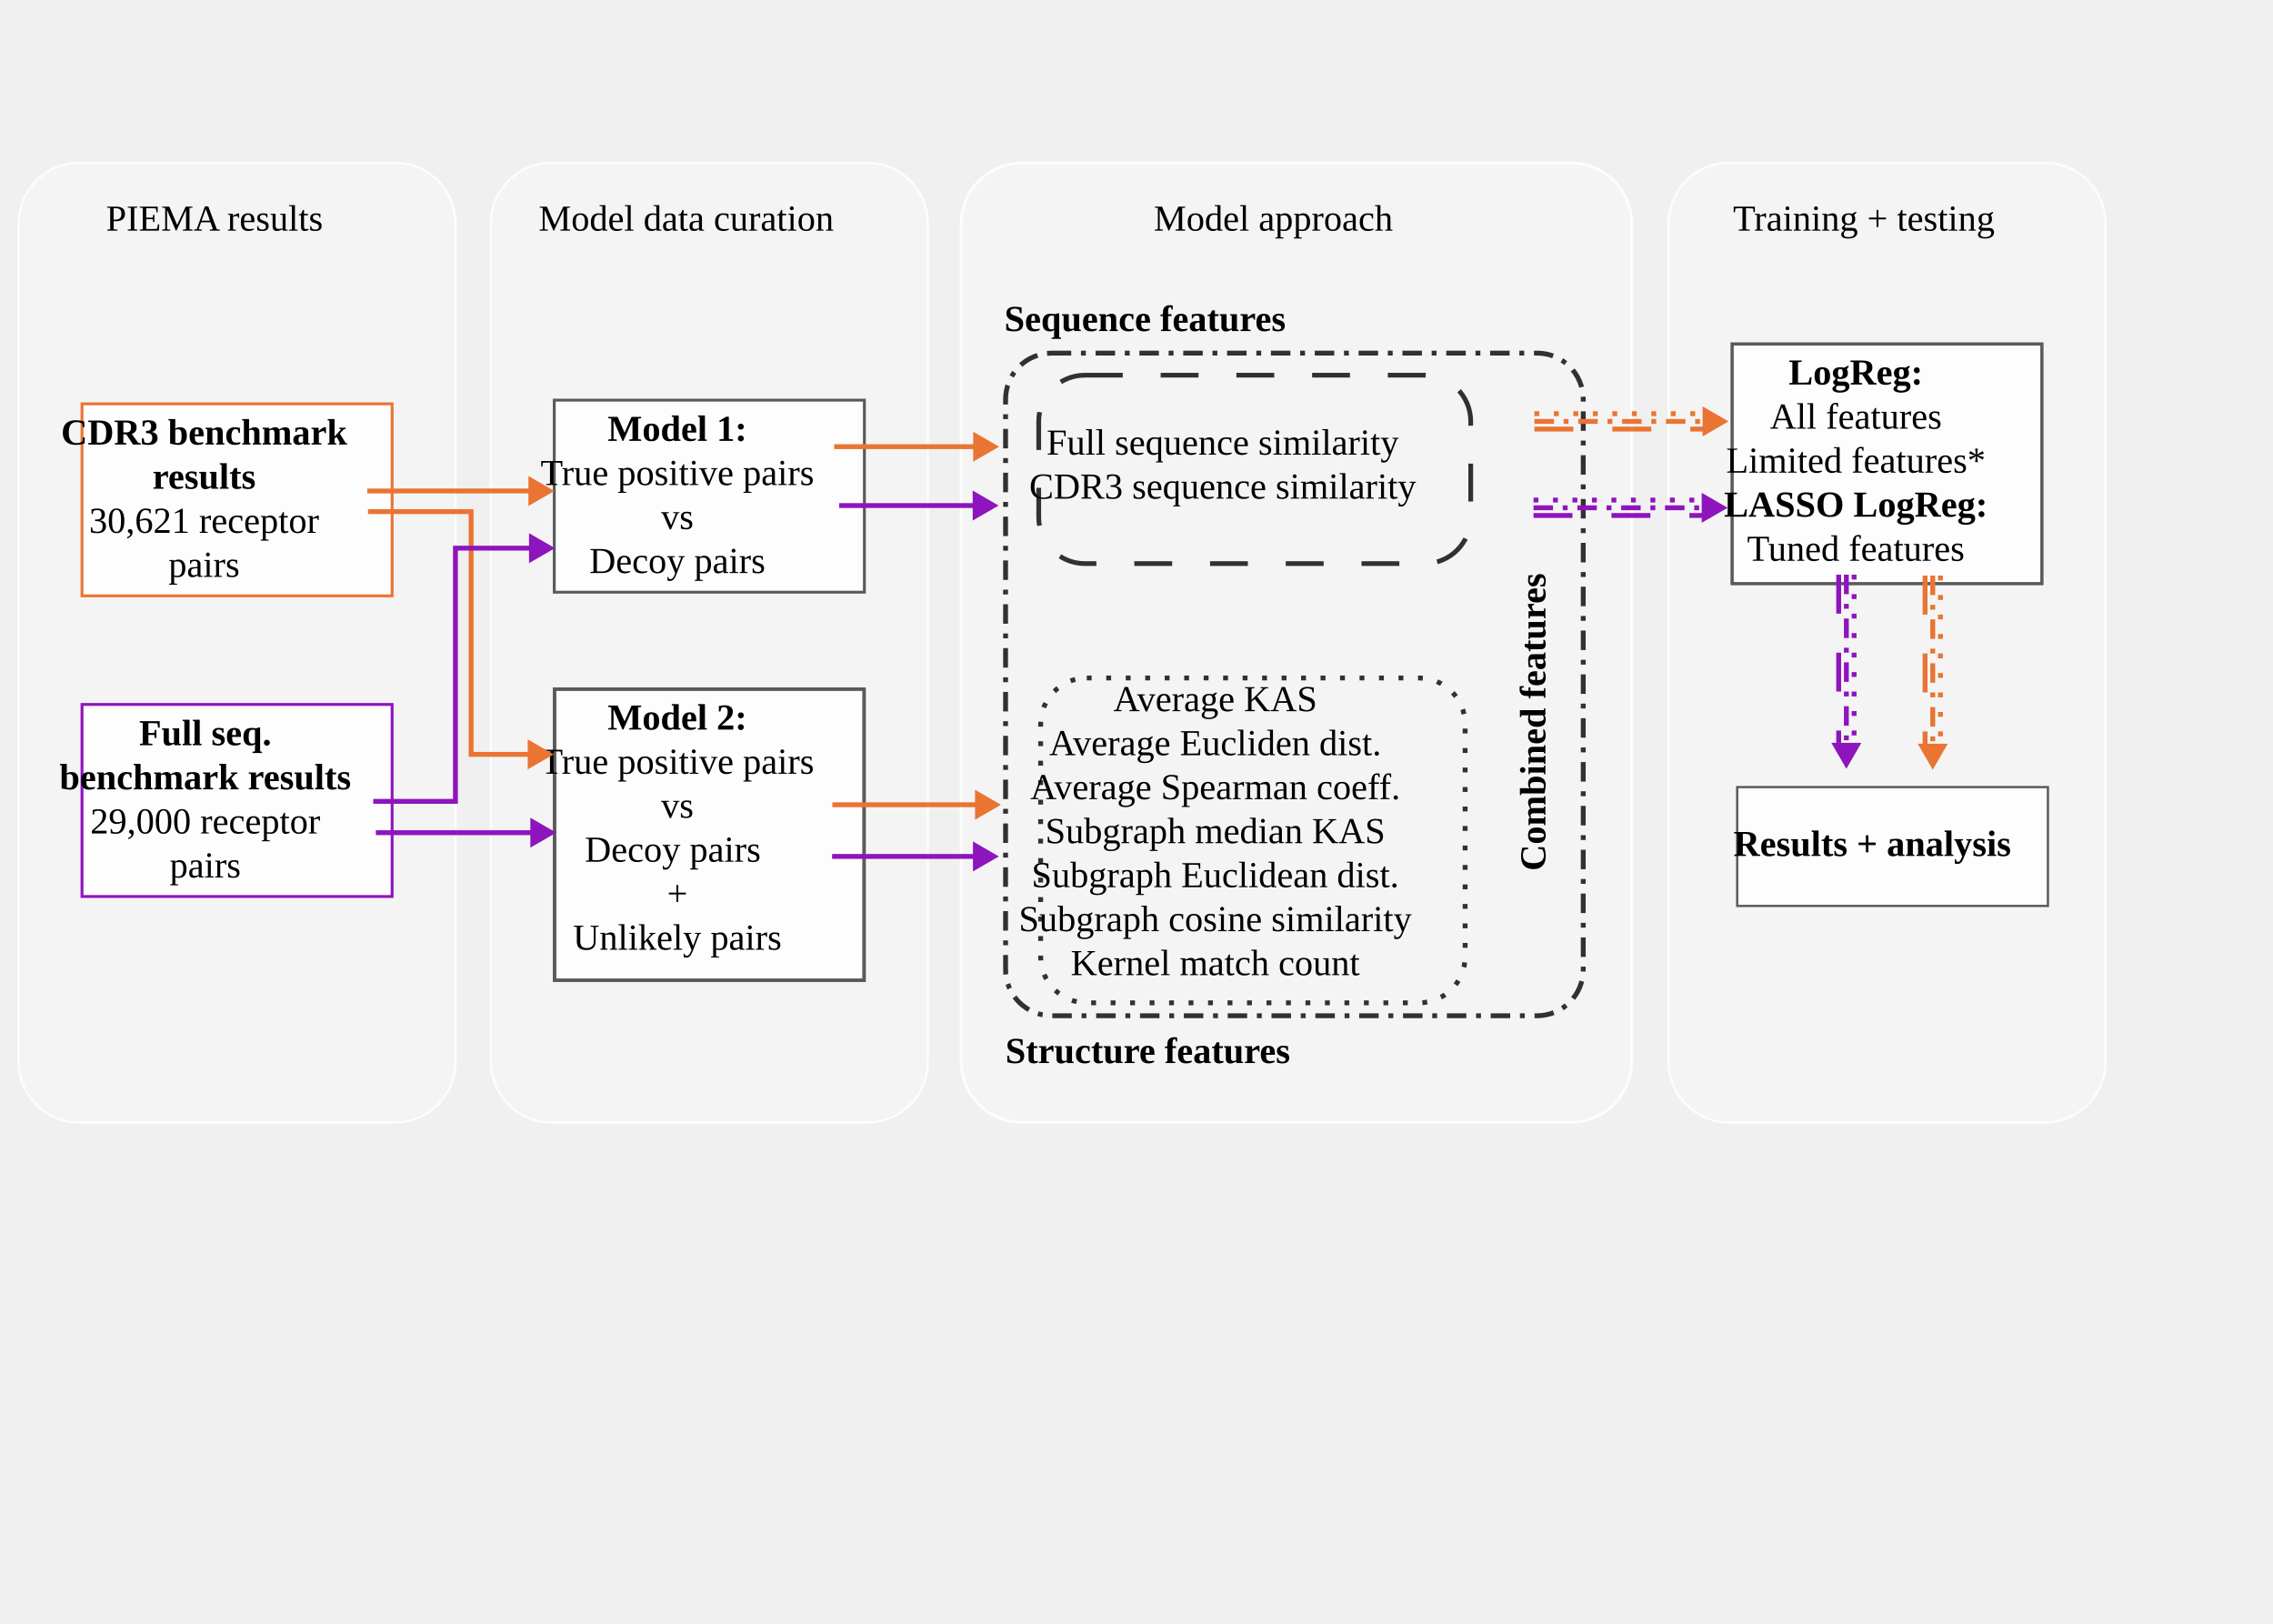
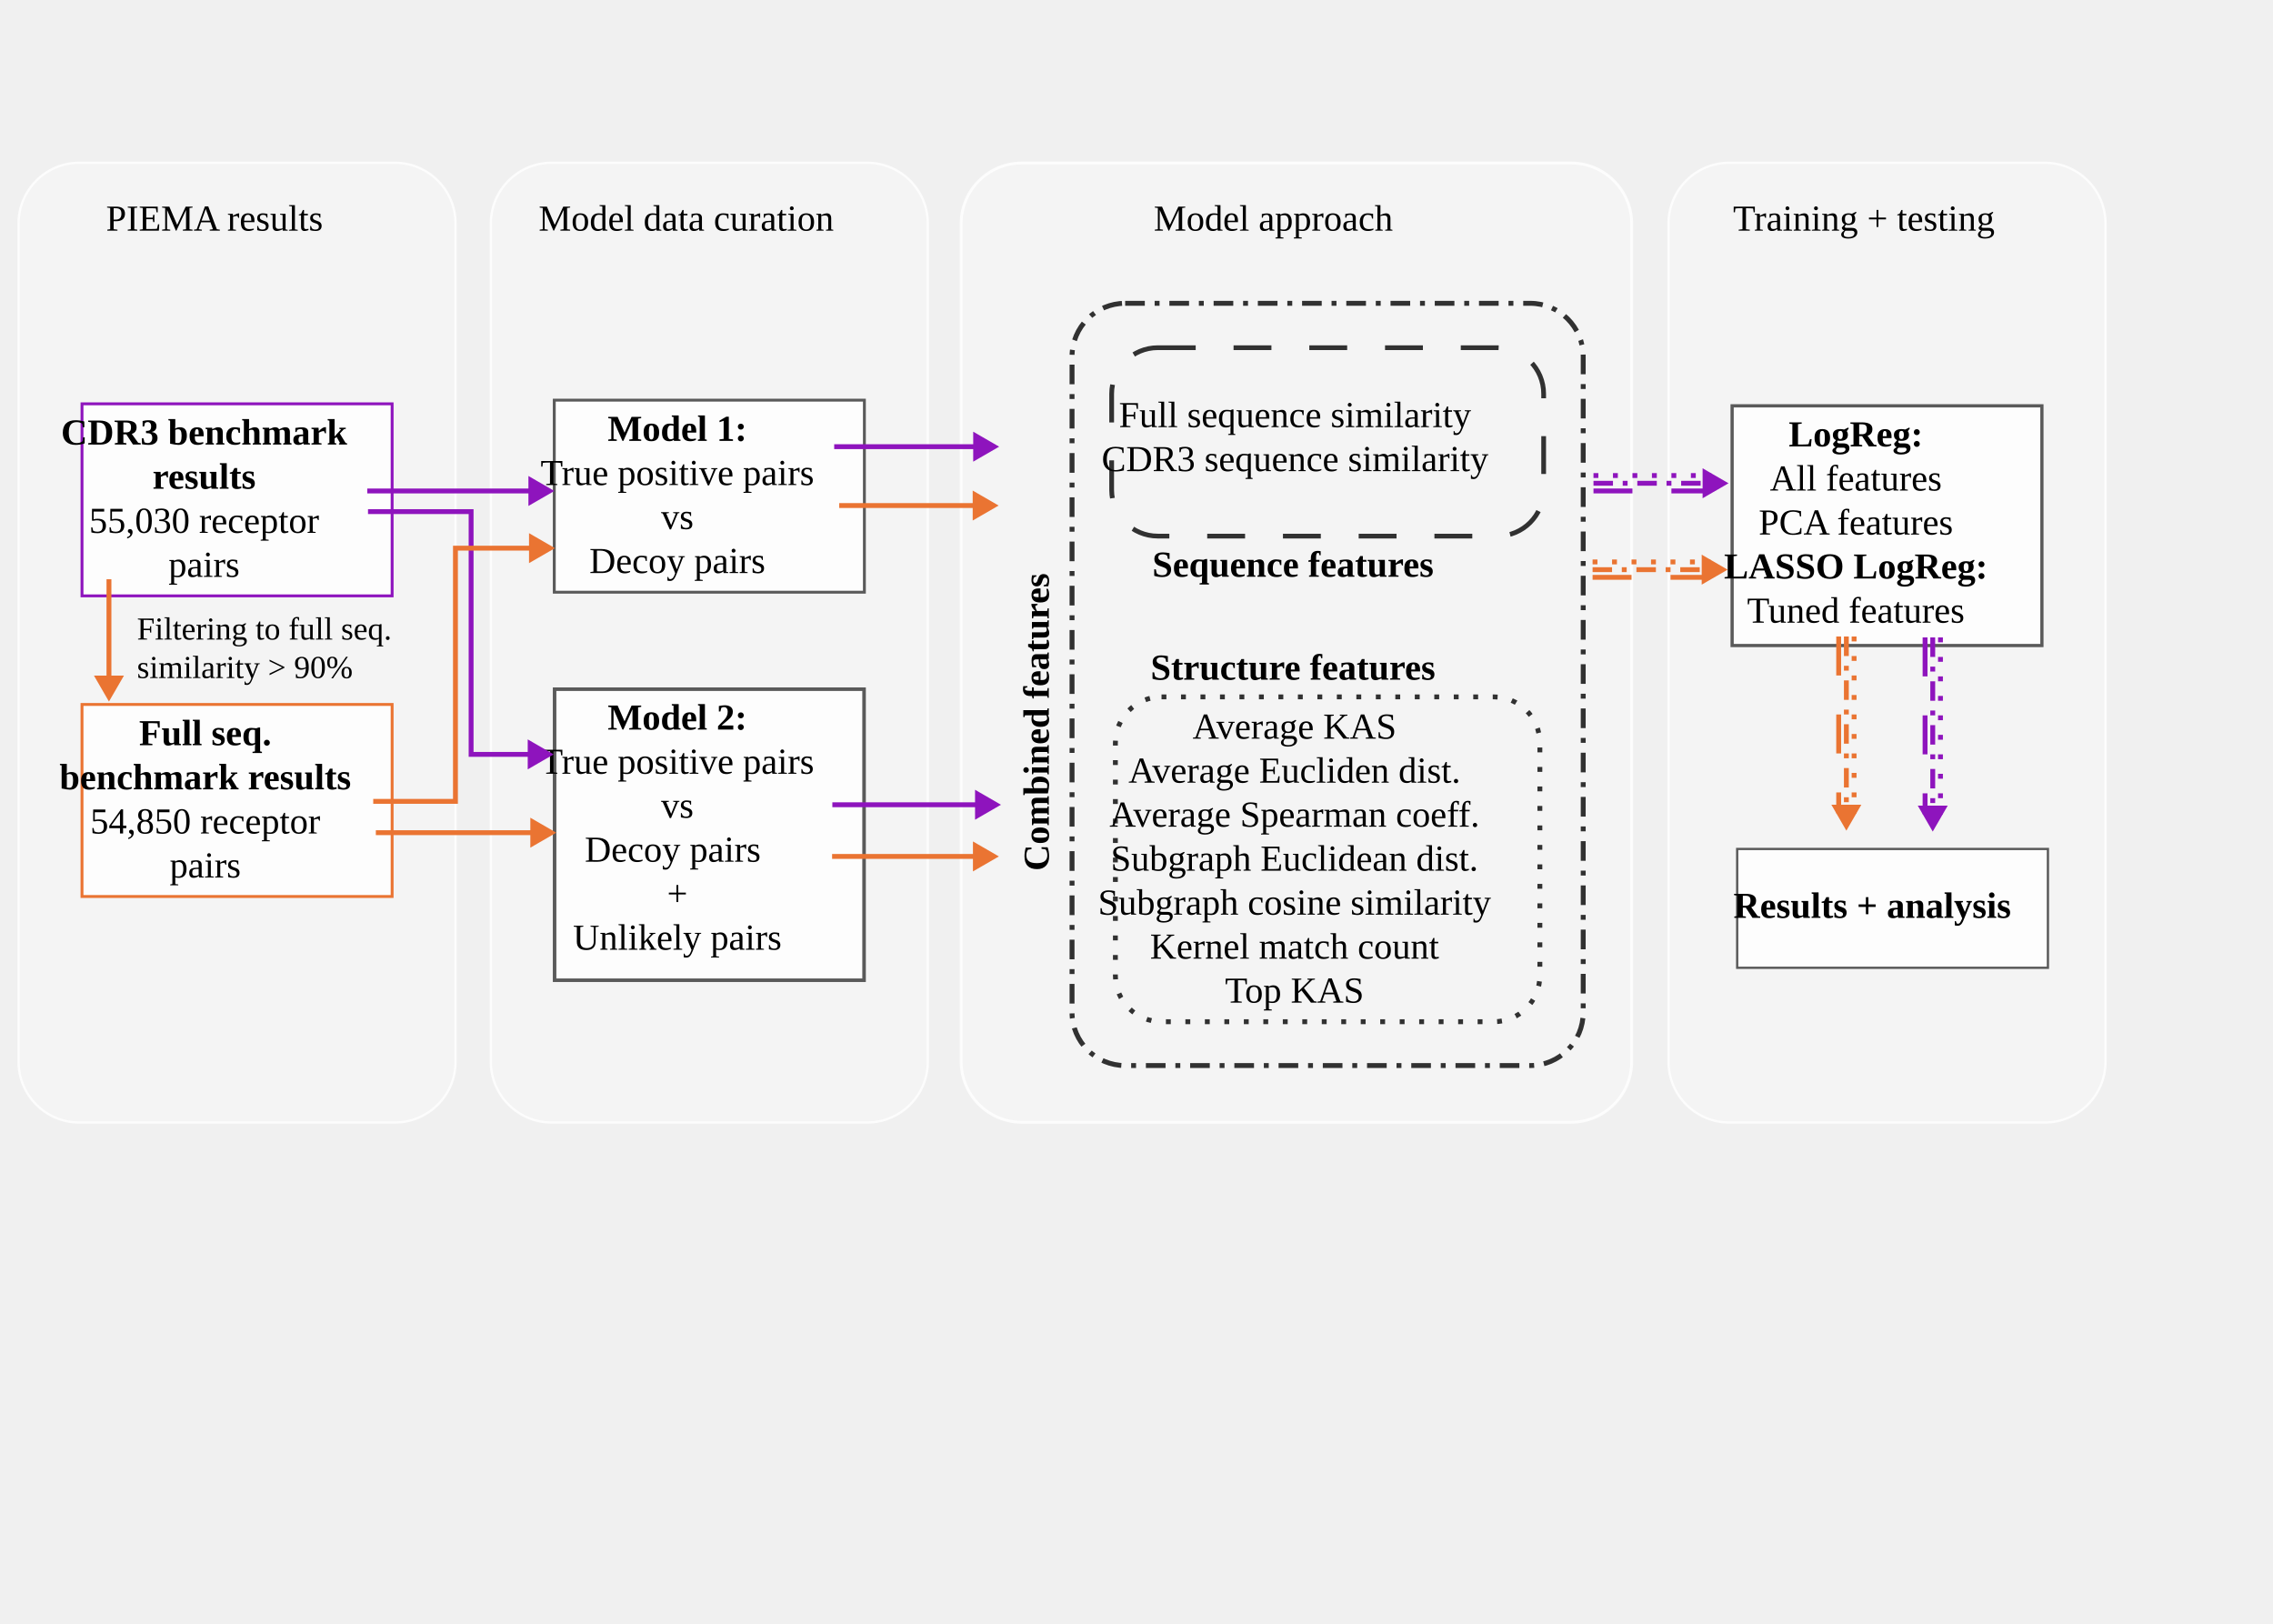
<svg xmlns="http://www.w3.org/2000/svg" width="700mm" height="500mm" viewBox="0 0 700 500" version="1.1" id="svg1">
  <defs id="defs1">
    <marker style="overflow:visible" id="Triangle" refX="0" refY="0" orient="auto-start-reverse" markerWidth="1" markerHeight="1" viewBox="0 0 1 1" preserveAspectRatio="xMidYMid">
      <path transform="scale(0.5)" style="fill:context-stroke;fill-rule:evenodd;stroke:context-stroke;stroke-width:1pt" d="M 5.77,0 -2.88,5 V -5 Z" id="path135" />
    </marker>
    <marker style="overflow:visible" id="marker36-8" refX="0" refY="0" orient="auto-start-reverse" markerWidth="1" markerHeight="1" viewBox="0 0 1 1" preserveAspectRatio="xMidYMid">
      <path transform="scale(0.5)" style="fill:context-stroke;fill-rule:evenodd;stroke:context-stroke;stroke-width:1pt" d="M 5.77,0 -2.88,5 V -5 Z" id="path36-64" />
    </marker>
    <marker style="overflow:visible" id="marker36-8-4" refX="0" refY="0" orient="auto-start-reverse" markerWidth="1" markerHeight="1" viewBox="0 0 1 1" preserveAspectRatio="xMidYMid">
      <path transform="scale(0.5)" style="fill:context-stroke;fill-rule:evenodd;stroke:context-stroke;stroke-width:1pt" d="M 5.77,0 -2.88,5 V -5 Z" id="path36-64-9" />
    </marker>
    <marker style="overflow:visible" id="marker36-8-4-0" refX="0" refY="0" orient="auto-start-reverse" markerWidth="1" markerHeight="1" viewBox="0 0 1 1" preserveAspectRatio="xMidYMid">
      <path transform="scale(0.5)" style="fill:context-stroke;fill-rule:evenodd;stroke:context-stroke;stroke-width:1pt" d="M 5.77,0 -2.88,5 V -5 Z" id="path36-64-9-2" />
    </marker>
    <marker style="overflow:visible" id="marker36-8-1" refX="0" refY="0" orient="auto-start-reverse" markerWidth="1" markerHeight="1" viewBox="0 0 1 1" preserveAspectRatio="xMidYMid">
      <path transform="scale(0.5)" style="fill:context-stroke;fill-rule:evenodd;stroke:context-stroke;stroke-width:1pt" d="M 5.77,0 -2.88,5 V -5 Z" id="path36-64-91" />
    </marker>
+     <marker style="overflow:visible" id="Triangle-5" refX="0" refY="0" orient="auto-start-reverse" markerWidth="1" markerHeight="1" viewBox="0 0 1 1" preserveAspectRatio="xMidYMid">
+       <path transform="scale(0.5)" style="fill:context-stroke;fill-rule:evenodd;stroke:context-stroke;stroke-width:1pt" d="M 5.77,0 -2.88,5 V -5 Z" id="path135-4" />
+     </marker>
  </defs>
  <g id="layer1">
    <rect style="fill:#ffffff;fill-opacity:0.3;stroke:#ffffff;stroke-width:0.876;stroke-dasharray:none;stroke-dashoffset:0;stroke-opacity:0.8" id="rect58-9-2-8-2" width="206.504" height="295.393" x="295.997" y="50.19" ry="18.697" />
    <rect style="fill:#ffffff;fill-opacity:0.3;stroke:#ffffff;stroke-width:0.707;stroke-dasharray:none;stroke-dashoffset:0;stroke-opacity:0.8" id="rect58-9-2-8-2-7" width="134.582" height="295.543" x="513.841" y="50.115" ry="18.707" />
-     <text xml:space="preserve" style="font-size:11.289px;line-height:1.2;font-family:'Times New Roman';-inkscape-font-specification:'Times New Roman, Normal';text-align:center;text-anchor:middle;fill:#000000;fill-opacity:1;stroke:none;stroke-width:1.5;stroke-opacity:0.984" x="386.41" y="139.994" id="text14">
-       <tspan id="tspan14" style="fill:#000000;fill-opacity:1;stroke:none;stroke-width:1.5" x="386.41" y="139.994">Full sequence similarity</tspan>
-       <tspan style="fill:#000000;fill-opacity:1;stroke:none;stroke-width:1.5" x="386.41" y="153.541" id="tspan15">CDR3 sequence similarity</tspan>
-       <tspan style="fill:#000000;fill-opacity:1;stroke:none;stroke-width:1.5" x="386.41" y="167.088" id="tspan16" />
-       <tspan style="fill:#000000;fill-opacity:1;stroke:none;stroke-width:1.5" x="386.41" y="180.634" id="tspan17" />
+     <text xml:space="preserve" style="font-size:11.289px;line-height:1.2;font-family:'Times New Roman';-inkscape-font-specification:'Times New Roman, Normal';text-align:center;text-anchor:middle;fill:#000000;fill-opacity:1;stroke:none;stroke-width:1.5;stroke-opacity:0.984" x="408.69" y="131.528" id="text14">
+       <tspan id="tspan14" style="fill:#000000;fill-opacity:1;stroke:none;stroke-width:1.5" x="408.69" y="131.528">Full sequence similarity</tspan>
+       <tspan style="fill:#000000;fill-opacity:1;stroke:none;stroke-width:1.5" x="408.69" y="145.074" id="tspan15">CDR3 sequence similarity</tspan>
+       <tspan style="fill:#000000;fill-opacity:1;stroke:none;stroke-width:1.5" x="408.69" y="158.621" id="tspan16" />
+       <tspan style="fill:#000000;fill-opacity:1;stroke:none;stroke-width:1.5" x="408.69" y="172.168" id="tspan17" />
    </text>
    <rect style="fill:#ffffff;fill-opacity:0.3;stroke:#ffffff;stroke-width:0.707;stroke-dasharray:none;stroke-dashoffset:0;stroke-opacity:0.8" id="rect58-9-2" width="134.582" height="295.543" x="5.716" y="50.115" ry="18.707" />
    <rect style="fill:#ffffff;fill-opacity:0.3;stroke:#ffffff;stroke-width:0.707;stroke-dasharray:none;stroke-dashoffset:0;stroke-opacity:0.8" id="rect58-9-2-8" width="134.582" height="295.543" x="151.156" y="50.115" ry="18.707" />
    <text xml:space="preserve" style="font-size:11.289px;line-height:1.2;font-family:'Times New Roman';-inkscape-font-specification:'Times New Roman, Normal';text-align:center;text-anchor:middle;fill:none;stroke:#000000;stroke-width:1" x="73.111" y="71.022" id="text1">
      <tspan id="tspan1" style="fill:#000000;fill-opacity:1;stroke:none;stroke-width:1" x="73.111" y="71.022">PIEMA results</tspan>
    </text>
    <text xml:space="preserve" style="font-size:11.289px;line-height:1.2;font-family:'Times New Roman';-inkscape-font-specification:'Times New Roman, Normal';text-align:center;text-anchor:middle;fill:#000000;fill-opacity:1;stroke:none;stroke-width:1" x="218.378" y="71.022" id="text2">
      <tspan id="tspan2" style="stroke-width:1" x="218.378" y="71.022">Model data curation</tspan>
    </text>
    <text xml:space="preserve" style="font-size:11.289px;line-height:1.2;font-family:'Times New Roman';-inkscape-font-specification:'Times New Roman, Normal';text-align:center;text-anchor:middle;fill:#000000;fill-opacity:1;stroke:none;stroke-width:1" x="399.191" y="71.022" id="text3">
      <tspan id="tspan3" style="stroke-width:1" x="399.191" y="71.022">Model approach</tspan>
    </text>
    <text xml:space="preserve" style="font-size:11.289px;line-height:1.2;font-family:'Times New Roman';-inkscape-font-specification:'Times New Roman, Normal';text-align:center;text-anchor:middle;fill:#000000;fill-opacity:1;stroke:none;stroke-width:1" x="581.062" y="71.022" id="text5">
      <tspan id="tspan5" style="stroke-width:1" x="581.062" y="71.022">Training + testing</tspan>
    </text>
-     <rect style="fill:#ffffff;fill-opacity:0.8;stroke:#ea7532;stroke-width:0.886;stroke-dasharray:none;stroke-dashoffset:0;stroke-opacity:0.996" id="rect57-9-3-7" width="95.506" height="59.134" x="25.254" y="124.35" />
+     <rect style="fill:#ffffff;fill-opacity:0.8;stroke:#8e14bd;stroke-width:0.886;stroke-dasharray:none;stroke-dashoffset:0;stroke-opacity:1" id="rect57-9-3-7" width="95.506" height="59.134" x="25.254" y="124.35" />
    <text xml:space="preserve" style="font-size:11.289px;line-height:1.2;font-family:'Times New Roman';-inkscape-font-specification:'Times New Roman, Normal';text-align:center;text-anchor:middle;fill:#000000;fill-opacity:1;stroke:none;stroke-width:1" x="72.731" y="136.891" id="text36">
      <tspan id="tspan36" style="font-weight:bold;stroke-width:1" x="72.731" y="136.891">CDR3 benchmark</tspan>
      <tspan style="font-weight:bold;stroke-width:1" x="72.731" y="150.486" id="tspan11">results</tspan>
-       <tspan style="stroke-width:1" x="72.731" y="164.081" id="tspan39">30,621 receptor</tspan>
+       <tspan style="stroke-width:1" x="72.731" y="164.081" id="tspan39">55,030 receptor</tspan>
      <tspan style="stroke-width:1" x="72.731" y="177.628" id="tspan7">pairs</tspan>
      <tspan style="stroke-width:1" x="72.731" y="191.175" id="tspan38" />
    </text>
    <rect style="fill:#ffffff;fill-opacity:0.8;stroke:#333333;stroke-width:0.886;stroke-dasharray:none;stroke-dashoffset:0;stroke-opacity:0.799" id="rect57-9-3-7-3" width="95.506" height="59.134" x="170.694" y="123.22" />
    <text xml:space="preserve" style="font-size:11.289px;line-height:1.2;font-family:'Times New Roman';-inkscape-font-specification:'Times New Roman, Normal';text-align:center;text-anchor:middle;fill:#000000;fill-opacity:1;stroke:none;stroke-width:1" x="218.474" y="135.761" id="text36-6">
      <tspan style="font-weight:bold;stroke-width:1" x="218.474" y="135.761" id="tspan11-5">Model 1:</tspan>
      <tspan style="stroke-width:1" x="218.474" y="149.356" id="tspan7-9">True positive pairs</tspan>
      <tspan style="stroke-width:1" x="218.474" y="162.903" id="tspan9">vs</tspan>
      <tspan style="stroke-width:1" x="218.474" y="176.449" id="tspan10">Decoy pairs</tspan>
      <tspan style="stroke-width:1" x="218.474" y="189.996" id="tspan38-8" />
    </text>
-     <rect style="fill:#ffffff;fill-opacity:0.8;stroke:#333333;stroke-width:0.99;stroke-dasharray:none;stroke-dashoffset:0;stroke-opacity:0.799" id="rect57-9-3-7-3-0" width="95.403" height="73.808" x="533.43" y="105.917" />
-     <text xml:space="preserve" style="font-size:11.289px;line-height:1.2;font-family:'Times New Roman';-inkscape-font-specification:'Times New Roman, Normal';text-align:center;text-anchor:middle;fill:#000000;fill-opacity:1;stroke:none;stroke-width:1" x="581.415" y="118.407" id="text36-6-9">
-       <tspan style="font-weight:bold;stroke-width:1" x="581.415" y="118.407" id="tspan11-5-3">LogReg:</tspan>
-       <tspan style="stroke-width:1" x="581.415" y="132.002" id="tspan10-4">All features</tspan>
-       <tspan style="stroke-width:1" x="581.415" y="145.548" id="tspan33">Limited features*</tspan>
-       <tspan style="font-weight:bold;stroke-width:1" x="581.415" y="159.095" id="tspan43">LASSO LogReg:</tspan>
-       <tspan style="stroke-width:1" x="581.415" y="172.69" id="tspan44">Tuned features</tspan>
-       <tspan style="stroke-width:1" x="581.415" y="186.237" id="tspan38-8-1" />
+     <rect style="fill:#ffffff;fill-opacity:0.8;stroke:#333333;stroke-width:0.99;stroke-dasharray:none;stroke-dashoffset:0;stroke-opacity:0.799" id="rect57-9-3-7-3-0" width="95.403" height="73.808" x="533.43" y="124.967" />
+     <text xml:space="preserve" style="font-size:11.289px;line-height:1.2;font-family:'Times New Roman';-inkscape-font-specification:'Times New Roman, Normal';text-align:center;text-anchor:middle;fill:#000000;fill-opacity:1;stroke:none;stroke-width:1" x="581.415" y="137.456" id="text36-6-9">
+       <tspan style="font-weight:bold;stroke-width:1" x="581.415" y="137.456" id="tspan11-5-3">LogReg:</tspan>
+       <tspan style="stroke-width:1" x="581.415" y="151.052" id="tspan10-4">All features</tspan>
+       <tspan style="stroke-width:1" x="581.415" y="164.598" id="tspan33">PCA features</tspan>
+       <tspan style="font-weight:bold;stroke-width:1" x="581.415" y="178.145" id="tspan43">LASSO LogReg:</tspan>
+       <tspan style="stroke-width:1" x="581.415" y="191.74" id="tspan44">Tuned features</tspan>
+       <tspan style="stroke-width:1" x="581.415" y="205.287" id="tspan38-8-1" />
    </text>
-     <rect style="fill:#ffffff;fill-opacity:0.8;stroke:#333333;stroke-width:0.698;stroke-dasharray:none;stroke-dashoffset:0;stroke-opacity:0.799" id="rect57-9-3-7-3-8" width="95.695" height="36.588" x="534.989" y="242.375" />
+     <rect style="fill:#ffffff;fill-opacity:0.8;stroke:#333333;stroke-width:0.698;stroke-dasharray:none;stroke-dashoffset:0;stroke-opacity:0.799" id="rect57-9-3-7-3-8" width="95.695" height="36.588" x="534.989" y="261.424" />
    <text xml:space="preserve" style="font-size:11.289px;line-height:1.2;font-family:'Times New Roman';-inkscape-font-specification:'Times New Roman, Normal';text-align:center;text-anchor:middle;fill:#000000;fill-opacity:1;stroke:none;stroke-width:1" x="581.506" y="217.89" id="text36-6-5">
      <tspan style="stroke-width:1" x="581.506" y="217.89" id="tspan10-2" />
      <tspan style="stroke-width:1" x="581.506" y="231.437" id="tspan38-8-4" />
    </text>
    <rect style="fill:#ffffff;fill-opacity:0.8;stroke:#333333;stroke-width:1.09;stroke-dasharray:none;stroke-dashoffset:0;stroke-opacity:0.799" id="rect57-9-3-7-3-1" width="95.303" height="89.622" x="170.796" y="212.222" />
    <text xml:space="preserve" style="font-size:11.289px;line-height:1.2;font-family:'Times New Roman';-inkscape-font-specification:'Times New Roman, Normal';text-align:center;text-anchor:middle;fill:#000000;fill-opacity:1;stroke:none;stroke-width:1" x="218.474" y="224.661" id="text36-6-6">
      <tspan style="font-weight:bold;stroke-width:1" x="218.474" y="224.661" id="tspan11-5-5">Model 2:</tspan>
      <tspan style="stroke-width:1" x="218.474" y="238.256" id="tspan7-9-6">True positive pairs</tspan>
      <tspan style="stroke-width:1" x="218.474" y="251.803" id="tspan9-7">vs</tspan>
      <tspan style="stroke-width:1" x="218.474" y="265.35" id="tspan10-6">Decoy pairs </tspan>
      <tspan style="stroke-width:1" x="218.474" y="278.896" id="tspan12">+</tspan>
      <tspan style="stroke-width:1" x="218.474" y="292.443" id="tspan13">Unlikely pairs</tspan>
      <tspan style="stroke-width:1" x="218.474" y="305.99" id="tspan38-8-8" />
    </text>
-     <rect style="fill:#ffffff;fill-opacity:0.8;stroke:#8e14bd;stroke-width:0.886;stroke-dasharray:none;stroke-dashoffset:0;stroke-opacity:1" id="rect57-9-3-7-6" width="95.506" height="59.134" x="25.254" y="216.925" />
+     <rect style="fill:#ffffff;fill-opacity:0.8;stroke:#ea7432;stroke-width:0.886;stroke-dasharray:none;stroke-dashoffset:0;stroke-opacity:1" id="rect57-9-3-7-6" width="95.506" height="59.134" x="25.254" y="216.925" />
    <text xml:space="preserve" style="font-size:11.289px;line-height:1.2;font-family:'Times New Roman';-inkscape-font-specification:'Times New Roman, Normal';text-align:center;text-anchor:middle;fill:#000000;fill-opacity:1;stroke:none;stroke-width:1" x="73.089" y="229.466" id="text36-7">
      <tspan id="tspan36-1" style="font-weight:bold;stroke-width:1" x="73.089" y="229.466">Full seq.</tspan>
      <tspan style="font-weight:bold;stroke-width:1" x="73.089" y="243.061" id="tspan11-0">benchmark results</tspan>
-       <tspan style="stroke-width:1" x="73.089" y="256.656" id="tspan39-0">29,000 receptor</tspan>
+       <tspan style="stroke-width:1" x="73.089" y="256.656" id="tspan39-0">54,850 receptor</tspan>
      <tspan style="stroke-width:1" x="73.089" y="270.203" id="tspan8">pairs</tspan>
      <tspan style="stroke-width:1" x="73.089" y="283.75" id="tspan38-1" />
    </text>
-     <text xml:space="preserve" style="font-size:11.289px;line-height:1.2;font-family:'Times New Roman';-inkscape-font-specification:'Times New Roman, Normal';text-align:center;text-anchor:middle;fill:#000000;fill-opacity:1;stroke:none;stroke-width:1.5;stroke-opacity:0.984" x="384.136" y="218.997" id="text18">
-       <tspan id="tspan18" style="stroke-width:1.5" x="384.136" y="218.997">Average KAS</tspan>
-       <tspan style="stroke-width:1.5" x="384.136" y="232.544" id="tspan21">Average Eucliden dist.</tspan>
-       <tspan style="stroke-width:1.5" x="384.136" y="246.09" id="tspan24">Average Spearman coeff.</tspan>
-       <tspan style="stroke-width:1.5" x="384.136" y="259.637" id="tspan20">Subgraph median KAS</tspan>
-       <tspan style="stroke-width:1.5" x="384.136" y="273.184" id="tspan22">Subgraph Euclidean dist.</tspan>
-       <tspan style="stroke-width:1.5" x="384.136" y="286.73" id="tspan23">Subgraph cosine similarity</tspan>
-       <tspan style="stroke-width:1.5" x="384.136" y="300.277" id="tspan25">Kernel match count</tspan>
-       <tspan style="stroke-width:1.5" x="384.136" y="313.824" id="tspan19" />
+     <text xml:space="preserve" style="font-size:11.289px;line-height:1.2;font-family:'Times New Roman';-inkscape-font-specification:'Times New Roman, Normal';text-align:center;text-anchor:middle;fill:#000000;fill-opacity:1;stroke:none;stroke-width:1.5;stroke-opacity:0.984" x="408.541" y="227.463" id="text18">
+       <tspan id="tspan18" style="stroke-width:1.5" x="408.541" y="227.463">Average KAS</tspan>
+       <tspan style="stroke-width:1.5" x="408.541" y="241.01" id="tspan21">Average Eucliden dist.</tspan>
+       <tspan style="stroke-width:1.5" x="408.541" y="254.557" id="tspan20">Average Spearman coeff.</tspan>
+       <tspan style="stroke-width:1.5" x="408.541" y="268.103" id="tspan22">Subgraph Euclidean dist.</tspan>
+       <tspan style="stroke-width:1.5" x="408.541" y="281.65" id="tspan23">Subgraph cosine similarity</tspan>
+       <tspan style="stroke-width:1.5" x="408.541" y="295.197" id="tspan25">Kernel match count</tspan>
+       <tspan style="stroke-width:1.5" x="408.541" y="308.744" id="tspan26">Top KAS</tspan>
+       <tspan style="stroke-width:1.5" x="408.541" y="322.29" id="tspan19" />
    </text>
-     <rect style="fill:none;fill-opacity:1;stroke:#000000;stroke-width:1.458;stroke-dasharray:11.662, 11.662;stroke-dashoffset:0;stroke-opacity:0.799" id="rect25" width="133.039" height="58.015" x="319.89" y="115.533" ry="14.219" />
-     <rect style="fill:none;fill-opacity:1;stroke:#000000;stroke-width:1.5;stroke-dasharray:1.5, 4.5;stroke-dashoffset:0;stroke-opacity:0.799" id="rect26" width="130.724" height="100.032" x="320.479" y="208.766" ry="14.209" />
-     <rect style="fill:none;fill-opacity:1;stroke:#000000;stroke-width:1.5;stroke-dasharray:6, 3, 1.5, 3;stroke-dashoffset:0;stroke-opacity:0.799" id="rect27" width="177.898" height="204.043" x="309.68" y="108.734" ry="14.219" />
+     <rect style="fill:none;fill-opacity:1;stroke:#000000;stroke-width:1.458;stroke-dasharray:11.662, 11.662;stroke-dashoffset:0;stroke-opacity:0.799" id="rect25" width="133.039" height="58.015" x="342.349" y="107.067" ry="14.219" />
+     <rect style="fill:none;fill-opacity:1;stroke:#000000;stroke-width:1.5;stroke-dasharray:1.5, 4.5;stroke-dashoffset:0;stroke-opacity:0.799" id="rect26" width="130.724" height="100.032" x="343.499" y="214.587" ry="14.209" />
+     <rect style="fill:none;fill-opacity:1;stroke:#000000;stroke-width:1.513;stroke-dasharray:6.054, 3.027, 1.513, 3.027;stroke-dashoffset:0;stroke-opacity:0.799" id="rect27" width="157.423" height="234.721" x="330.148" y="93.395" ry="16.357" />
    <text xml:space="preserve" style="font-style:normal;font-variant:normal;font-weight:normal;font-stretch:normal;font-size:16.933px;line-height:1.2;font-family:'Times New Roman';-inkscape-font-specification:'Times New Roman, Normal';font-variant-ligatures:normal;font-variant-caps:normal;font-variant-numeric:normal;font-variant-east-asian:normal;text-align:center;text-anchor:middle;fill:none;fill-opacity:1;stroke:#7f00c4;stroke-width:1.5;stroke-dasharray:6, 3, 1.5, 3;stroke-dashoffset:0;stroke-opacity:0.799" x="358.088" y="101.679" id="text27">
      <tspan id="tspan27" style="stroke-width:1.5" x="358.088" y="101.679" />
    </text>
-     <text xml:space="preserve" style="font-style:normal;font-variant:normal;font-weight:normal;font-stretch:normal;font-size:16.933px;line-height:1.2;font-family:'Times New Roman';-inkscape-font-specification:'Times New Roman, Normal';font-variant-ligatures:normal;font-variant-caps:normal;font-variant-numeric:normal;font-variant-east-asian:normal;text-align:center;text-anchor:middle;fill:none;fill-opacity:1;stroke:#7f00c4;stroke-width:1.5;stroke-dasharray:6, 3, 1.5, 3;stroke-dashoffset:0;stroke-opacity:0.799" x="363.206" y="101.936" id="text28">
-       <tspan id="tspan28" style="font-style:normal;font-variant:normal;font-weight:bold;font-stretch:normal;font-size:11.289px;font-family:'Times New Roman';-inkscape-font-specification:'Times New Roman, Normal';font-variant-ligatures:normal;font-variant-caps:normal;font-variant-numeric:normal;font-variant-east-asian:normal;fill:#000000;fill-opacity:1;stroke:none;stroke-width:1.5" x="363.206" y="101.936">Sequence features</tspan>
+     <text xml:space="preserve" style="font-style:normal;font-variant:normal;font-weight:normal;font-stretch:normal;font-size:16.933px;line-height:1.2;font-family:'Times New Roman';-inkscape-font-specification:'Times New Roman, Normal';font-variant-ligatures:normal;font-variant-caps:normal;font-variant-numeric:normal;font-variant-east-asian:normal;text-align:center;text-anchor:middle;fill:none;fill-opacity:1;stroke:#7f00c4;stroke-width:1.5;stroke-dasharray:6, 3, 1.5, 3;stroke-dashoffset:0;stroke-opacity:0.799" x="408.769" y="177.588" id="text28">
+       <tspan id="tspan28" style="font-style:normal;font-variant:normal;font-weight:bold;font-stretch:normal;font-size:11.289px;font-family:'Times New Roman';-inkscape-font-specification:'Times New Roman, Normal';font-variant-ligatures:normal;font-variant-caps:normal;font-variant-numeric:normal;font-variant-east-asian:normal;fill:#000000;fill-opacity:1;stroke:none;stroke-width:1.5" x="408.769" y="177.588">Sequence features</tspan>
    </text>
-     <text xml:space="preserve" style="font-style:normal;font-variant:normal;font-weight:normal;font-stretch:normal;font-size:16.933px;line-height:1.2;font-family:'Times New Roman';-inkscape-font-specification:'Times New Roman, Normal';font-variant-ligatures:normal;font-variant-caps:normal;font-variant-numeric:normal;font-variant-east-asian:normal;text-align:center;text-anchor:middle;fill:none;fill-opacity:1;stroke:#7f00c4;stroke-width:1.5;stroke-dasharray:6, 3, 1.5, 3;stroke-dashoffset:0;stroke-opacity:0.799" x="364.048" y="327.34" id="text28-5">
-       <tspan id="tspan28-4" style="font-style:normal;font-variant:normal;font-weight:bold;font-stretch:normal;font-size:11.289px;font-family:'Times New Roman';-inkscape-font-specification:'Times New Roman, Normal';font-variant-ligatures:normal;font-variant-caps:normal;font-variant-numeric:normal;font-variant-east-asian:normal;fill:#000000;fill-opacity:1;stroke:none;stroke-width:1.5" x="364.048" y="327.34">Structure features</tspan>
+     <text xml:space="preserve" style="font-style:normal;font-variant:normal;font-weight:normal;font-stretch:normal;font-size:16.933px;line-height:1.2;font-family:'Times New Roman';-inkscape-font-specification:'Times New Roman, Normal';font-variant-ligatures:normal;font-variant-caps:normal;font-variant-numeric:normal;font-variant-east-asian:normal;text-align:center;text-anchor:middle;fill:none;fill-opacity:1;stroke:#7f00c4;stroke-width:1.5;stroke-dasharray:6, 3, 1.5, 3;stroke-dashoffset:0;stroke-opacity:0.799" x="408.769" y="209.297" id="text28-5">
+       <tspan id="tspan28-4" style="font-style:normal;font-variant:normal;font-weight:bold;font-stretch:normal;font-size:11.289px;font-family:'Times New Roman';-inkscape-font-specification:'Times New Roman, Normal';font-variant-ligatures:normal;font-variant-caps:normal;font-variant-numeric:normal;font-variant-east-asian:normal;fill:#000000;fill-opacity:1;stroke:none;stroke-width:1.5" x="408.769" y="209.297">Structure features</tspan>
    </text>
-     <text xml:space="preserve" style="font-style:normal;font-variant:normal;font-weight:normal;font-stretch:normal;font-size:16.933px;line-height:1.2;font-family:'Times New Roman';-inkscape-font-specification:'Times New Roman, Normal';font-variant-ligatures:normal;font-variant-caps:normal;font-variant-numeric:normal;font-variant-east-asian:normal;text-align:center;text-anchor:middle;fill:none;fill-opacity:1;stroke:#7f00c4;stroke-width:1.5;stroke-dasharray:6, 3, 1.5, 3;stroke-dashoffset:0;stroke-opacity:0.799" x="-211.761" y="475.919" id="text28-1" transform="rotate(-90)">
-       <tspan id="tspan28-7" style="font-style:normal;font-variant:normal;font-weight:bold;font-stretch:normal;font-size:11.289px;font-family:'Times New Roman';-inkscape-font-specification:'Times New Roman, Normal';font-variant-ligatures:normal;font-variant-caps:normal;font-variant-numeric:normal;font-variant-east-asian:normal;fill:#000000;fill-opacity:1;stroke:none;stroke-width:1.5" x="-211.761" y="475.919">Combined features</tspan>
+     <text xml:space="preserve" style="font-style:normal;font-variant:normal;font-weight:normal;font-stretch:normal;font-size:16.933px;line-height:1.2;font-family:'Times New Roman';-inkscape-font-specification:'Times New Roman, Normal';font-variant-ligatures:normal;font-variant-caps:normal;font-variant-numeric:normal;font-variant-east-asian:normal;text-align:center;text-anchor:middle;fill:none;fill-opacity:1;stroke:#7f00c4;stroke-width:1.5;stroke-dasharray:6, 3, 1.5, 3;stroke-dashoffset:0;stroke-opacity:0.799" x="-211.761" y="322.988" id="text28-1" transform="rotate(-90)">
+       <tspan id="tspan28-7" style="font-style:normal;font-variant:normal;font-weight:bold;font-stretch:normal;font-size:11.289px;font-family:'Times New Roman';-inkscape-font-specification:'Times New Roman, Normal';font-variant-ligatures:normal;font-variant-caps:normal;font-variant-numeric:normal;font-variant-east-asian:normal;fill:#000000;fill-opacity:1;stroke:none;stroke-width:1.5" x="-211.761" y="322.988">Combined features</tspan>
    </text>
    <path style="fill:#000000;fill-opacity:1;stroke:none;stroke-width:1.5;stroke-dasharray:6, 3, 1.5, 3;stroke-dashoffset:0;stroke-opacity:0.799" d="m 114.241,155.164 h 50.584" id="path35" />
-     <path style="fill:none;fill-opacity:1;stroke:#ea7432;stroke-width:1.5;stroke-dasharray:none;stroke-dashoffset:0;stroke-opacity:0.996;marker-end:url(#Triangle)" d="m 113.105,151.185 h 52.29" id="path36" />
-     <path style="fill:none;fill-opacity:1;stroke:#ea7432;stroke-width:1.5;stroke-dasharray:none;stroke-dashoffset:0;stroke-opacity:0.996;marker-end:url(#Triangle)" d="m 113.334,157.543 h 31.75 v 74.752 h 20.095" id="path37" />
-     <path style="fill:none;fill-opacity:1;stroke:#8e14bd;stroke-width:1.5;stroke-dasharray:none;stroke-dashoffset:0;stroke-opacity:1;marker-end:url(#Triangle)" d="m 115.746,256.409 h 50.237" id="path38" />
-     <path style="fill:none;fill-opacity:1;stroke:#8e14bd;stroke-width:1.5;stroke-dasharray:none;stroke-dashoffset:0;stroke-opacity:1;marker-end:url(#Triangle)" d="m 114.942,246.763 h 25.319 v -77.968 h 25.319" id="path39" />
-     <path style="fill:none;fill-opacity:1;stroke:#ea7432;stroke-width:1.5;stroke-dasharray:none;stroke-dashoffset:0;stroke-opacity:1;marker-end:url(#Triangle)" d="m 256.901,137.544 h 45.469" id="path40" />
-     <path style="fill:none;fill-opacity:1;stroke:#8e14bd;stroke-width:1.5;stroke-dasharray:none;stroke-dashoffset:0;stroke-opacity:1;marker-end:url(#Triangle)" d="m 258.449,155.673 h 43.764" id="path41" />
-     <path style="fill:none;fill-opacity:1;stroke:#ea7432;stroke-width:1.5;stroke-dasharray:none;stroke-dashoffset:0;stroke-opacity:1;marker-end:url(#Triangle)" d="m 256.332,247.807 h 46.606" id="path42" />
-     <path style="fill:none;fill-opacity:1;stroke:#8e14bd;stroke-width:1.5;stroke-dasharray:none;stroke-dashoffset:0;stroke-opacity:1;marker-end:url(#Triangle)" d="m 256.254,263.721 h 46.038" id="path43" />
-     <text xml:space="preserve" style="font-style:normal;font-variant:normal;font-weight:normal;font-stretch:normal;font-size:11.289px;line-height:1.2;font-family:'Times New Roman';-inkscape-font-specification:'Times New Roman, Normal';font-variant-ligatures:normal;font-variant-caps:normal;font-variant-numeric:normal;font-variant-east-asian:normal;text-align:center;text-anchor:middle;fill:#000000;fill-opacity:1;stroke:#8e14bd;stroke-width:1.5;stroke-dasharray:none;stroke-dashoffset:0;stroke-opacity:1" x="583.632" y="263.584" id="text45">
-       <tspan id="tspan45" style="font-weight:bold;fill:#000000;fill-opacity:1;stroke:none;stroke-width:1.5" x="583.632" y="263.584">Results + analysis</tspan>
+     <path style="fill:none;fill-opacity:1;stroke:#8e14bd;stroke-width:1.5;stroke-dasharray:none;stroke-dashoffset:0;stroke-opacity:1;marker-end:url(#Triangle)" d="m 113.105,151.185 h 52.29" id="path36" />
+     <path style="fill:none;fill-opacity:1;stroke:#8e14bd;stroke-width:1.5;stroke-dasharray:none;stroke-dashoffset:0;stroke-opacity:1;marker-end:url(#Triangle)" d="m 113.334,157.543 h 31.75 v 74.752 h 20.095" id="path37" />
+     <path style="fill:none;fill-opacity:1;stroke:#ea7432;stroke-width:1.5;stroke-dasharray:none;stroke-dashoffset:0;stroke-opacity:1;marker-end:url(#Triangle)" d="m 115.746,256.409 h 50.237" id="path38" />
+     <path style="fill:none;fill-opacity:1;stroke:#ea7432;stroke-width:1.5;stroke-dasharray:none;stroke-dashoffset:0;stroke-opacity:1;marker-end:url(#Triangle-5)" d="m 33.554,178.369 0,32.333" id="path38-3" />
+     <path style="fill:none;fill-opacity:1;stroke:#ea7432;stroke-width:1.5;stroke-dasharray:none;stroke-dashoffset:0;stroke-opacity:1;marker-end:url(#Triangle)" d="m 114.942,246.763 h 25.319 v -77.968 h 25.319" id="path39" />
+     <path style="fill:none;fill-opacity:1;stroke:#8e14bd;stroke-width:1.5;stroke-dasharray:none;stroke-dashoffset:0;stroke-opacity:1;marker-end:url(#Triangle)" d="m 256.901,137.544 h 45.469" id="path40" />
+     <path style="fill:none;fill-opacity:1;stroke:#ea7432;stroke-width:1.5;stroke-dasharray:none;stroke-dashoffset:0;stroke-opacity:1;marker-end:url(#Triangle)" d="m 258.449,155.673 h 43.764" id="path41" />
+     <path style="fill:none;fill-opacity:1;stroke:#8e14bd;stroke-width:1.5;stroke-dasharray:none;stroke-dashoffset:0;stroke-opacity:1;marker-end:url(#Triangle)" d="m 256.332,247.807 h 46.606" id="path42" />
+     <path style="fill:none;fill-opacity:1;stroke:#ea7432;stroke-width:1.5;stroke-dasharray:none;stroke-dashoffset:0;stroke-opacity:1;marker-end:url(#Triangle)" d="m 256.254,263.721 h 46.038" id="path43" />
+     <text xml:space="preserve" style="font-style:normal;font-variant:normal;font-weight:normal;font-stretch:normal;font-size:11.289px;line-height:1.2;font-family:'Times New Roman';-inkscape-font-specification:'Times New Roman, Normal';font-variant-ligatures:normal;font-variant-caps:normal;font-variant-numeric:normal;font-variant-east-asian:normal;text-align:center;text-anchor:middle;fill:#000000;fill-opacity:1;stroke:#8e14bd;stroke-width:1.5;stroke-dasharray:none;stroke-dashoffset:0;stroke-opacity:1" x="583.632" y="282.634" id="text45">
+       <tspan id="tspan45" style="font-weight:bold;fill:#000000;fill-opacity:1;stroke:none;stroke-width:1.5" x="583.632" y="282.634">Results + analysis</tspan>
    </text>
-     <g id="g45" transform="translate(-0.6063679,16.44421)">
-       <path style="fill:none;fill-opacity:1;stroke:#8e14bd;stroke-width:1.5;stroke-dasharray:12, 12;stroke-dashoffset:0;stroke-opacity:1" d="m 472.874,142.285 h 54.452" id="path61" />
-       <path style="fill:none;fill-opacity:1;stroke:#8e14bd;stroke-width:1.5;stroke-dasharray:6, 3, 1.5, 3;stroke-dashoffset:0;stroke-opacity:1;marker-end:url(#marker36-8)" d="m 472.874,139.921 h 54.452" id="path61-7" />
-       <path style="fill:none;fill-opacity:1;stroke:#8e14bd;stroke-width:1.5;stroke-dasharray:1.5, 4.5;stroke-dashoffset:0;stroke-opacity:1" d="m 472.874,137.54 h 54.452" id="path61-8" />
+     <g id="g45" transform="translate(-0.6063679,35.49422)" style="stroke:#ea7432;stroke-opacity:1">
+       <path style="fill:none;fill-opacity:1;stroke:#ea7432;stroke-width:1.5;stroke-dasharray:12, 12;stroke-dashoffset:0;stroke-opacity:1" d="m 491.062,142.285 36.265,0" id="path61" />
+       <path style="fill:none;fill-opacity:1;stroke:#ea7432;stroke-width:1.5;stroke-dasharray:6, 3, 1.5, 3;stroke-dashoffset:0;stroke-opacity:1;marker-end:url(#marker36-8)" d="m 491.062,139.921 36.265,0" id="path61-7" />
+       <path style="fill:none;fill-opacity:1;stroke:#ea7432;stroke-width:1.5;stroke-dasharray:1.5, 4.5;stroke-dashoffset:0;stroke-opacity:1" d="m 491.062,137.54 36.265,0" id="path61-8" />
    </g>
-     <g id="g45-7" transform="translate(-0.3285892,-10.15639)" style="stroke:#ea7432;stroke-opacity:1">
-       <path style="fill:none;fill-opacity:1;stroke:#ea7432;stroke-width:1.5;stroke-dasharray:12, 12;stroke-dashoffset:0;stroke-opacity:1" d="m 472.874,142.285 h 54.452" id="path61-5" />
-       <path style="fill:none;fill-opacity:1;stroke:#ea7432;stroke-width:1.5;stroke-dasharray:6, 3, 1.5, 3;stroke-dashoffset:0;stroke-opacity:1;marker-end:url(#marker36-8-4)" d="m 472.874,139.921 h 54.452" id="path61-7-5" />
-       <path style="fill:none;fill-opacity:1;stroke:#ea7432;stroke-width:1.5;stroke-dasharray:1.5, 4.5;stroke-dashoffset:0;stroke-opacity:1" d="m 472.874,137.54 h 54.452" id="path61-8-8" />
+     <g id="g45-7" transform="translate(-0.3285892,8.893609)" style="stroke:#8e14bd;stroke-opacity:1">
+       <path style="fill:none;fill-opacity:1;stroke:#8e14bd;stroke-width:1.5;stroke-dasharray:12, 12;stroke-dashoffset:0;stroke-opacity:1" d="m 491.062,142.285 36.265,0" id="path61-5" />
+       <path style="fill:none;fill-opacity:1;stroke:#8e14bd;stroke-width:1.5;stroke-dasharray:6, 3, 1.5, 3;stroke-dashoffset:0;stroke-opacity:1;marker-end:url(#marker36-8-4)" d="m 491.062,139.921 36.265,0" id="path61-7-5" />
+       <path style="fill:none;fill-opacity:1;stroke:#8e14bd;stroke-width:1.5;stroke-dasharray:1.5, 4.5;stroke-dashoffset:0;stroke-opacity:1" d="m 491.062,137.54 36.265,0" id="path61-8-8" />
    </g>
-     <g id="g45-6" transform="rotate(90,502.2244,206.3084)">
-       <path style="fill:none;fill-opacity:1;stroke:#8e14bd;stroke-width:1.5;stroke-dasharray:12, 12;stroke-dashoffset:0;stroke-opacity:1" d="m 472.874,142.285 h 54.452" id="path61-4" />
-       <path style="fill:none;fill-opacity:1;stroke:#8e14bd;stroke-width:1.5;stroke-dasharray:6, 3, 1.5, 3;stroke-dashoffset:0;stroke-opacity:1;marker-end:url(#marker36-8-1)" d="m 472.874,139.921 h 54.452" id="path61-7-7" />
-       <path style="fill:none;fill-opacity:1;stroke:#8e14bd;stroke-width:1.5;stroke-dasharray:1.5, 4.5;stroke-dashoffset:0;stroke-opacity:1" d="m 472.874,137.54 h 54.452" id="path61-8-2" />
+     <g id="g45-6" transform="rotate(90,492.6995,215.8333)" style="stroke:#ea7432;stroke-opacity:1">
+       <path style="fill:none;fill-opacity:1;stroke:#ea7432;stroke-width:1.5;stroke-dasharray:12, 12;stroke-dashoffset:0;stroke-opacity:1" d="m 472.874,142.285 h 54.452" id="path61-4" />
+       <path style="fill:none;fill-opacity:1;stroke:#ea7432;stroke-width:1.5;stroke-dasharray:6, 3, 1.5, 3;stroke-dashoffset:0;stroke-opacity:1;marker-end:url(#marker36-8-1)" d="m 472.874,139.921 h 54.452" id="path61-7-7" />
+       <path style="fill:none;fill-opacity:1;stroke:#ea7432;stroke-width:1.5;stroke-dasharray:1.5, 4.5;stroke-dashoffset:0;stroke-opacity:1" d="m 472.874,137.54 h 54.452" id="path61-8-2" />
    </g>
-     <g id="g45-7-9" transform="rotate(90,515.3858,219.7476)" style="stroke:#ea7432;stroke-opacity:1">
-       <path style="fill:none;fill-opacity:1;stroke:#ea7432;stroke-width:1.5;stroke-dasharray:12, 12;stroke-dashoffset:0;stroke-opacity:1" d="m 472.874,142.285 h 54.452" id="path61-5-6" />
-       <path style="fill:none;fill-opacity:1;stroke:#ea7432;stroke-width:1.5;stroke-dasharray:6, 3, 1.5, 3;stroke-dashoffset:0;stroke-opacity:1;marker-end:url(#marker36-8-4-0)" d="m 472.874,139.921 h 54.452" id="path61-7-5-2" />
-       <path style="fill:none;fill-opacity:1;stroke:#ea7432;stroke-width:1.5;stroke-dasharray:1.5, 4.5;stroke-dashoffset:0;stroke-opacity:1" d="m 472.874,137.54 h 54.452" id="path61-8-8-7" />
+     <g id="g45-7-9" transform="rotate(90,505.8609,229.2724)" style="stroke:#8e14bd;stroke-opacity:1">
+       <path style="fill:none;fill-opacity:1;stroke:#8e14bd;stroke-width:1.5;stroke-dasharray:12, 12;stroke-dashoffset:0;stroke-opacity:1" d="m 472.874,142.285 h 54.452" id="path61-5-6" />
+       <path style="fill:none;fill-opacity:1;stroke:#8e14bd;stroke-width:1.5;stroke-dasharray:6, 3, 1.5, 3;stroke-dashoffset:0;stroke-opacity:1;marker-end:url(#marker36-8-4-0)" d="m 472.874,139.921 h 54.452" id="path61-7-5-2" />
+       <path style="fill:none;fill-opacity:1;stroke:#8e14bd;stroke-width:1.5;stroke-dasharray:1.5, 4.5;stroke-dashoffset:0;stroke-opacity:1" d="m 472.874,137.54 h 54.452" id="path61-8-8-7" />
    </g>
+     <text xml:space="preserve" style="font-size:9.878px;line-height:1.2;font-family:'Times New Roman';-inkscape-font-specification:'Times New Roman, Normal';text-align:center;text-anchor:middle;fill:#8e14bd;fill-opacity:1;stroke:#ea7432;stroke-width:1.5;stroke-dasharray:6, 3, 1.5, 3;stroke-opacity:1" x="42.181" y="196.938" id="text4">
+       <tspan id="tspan4" style="font-size:9.878px;text-align:start;text-anchor:start;fill:#000000;fill-opacity:1;stroke:none;stroke-width:1.5;stroke-opacity:1" x="42.181" y="196.938">Filtering to full seq.</tspan>
+       <tspan style="font-size:9.878px;text-align:start;text-anchor:start;fill:#000000;fill-opacity:1;stroke:none;stroke-width:1.5;stroke-opacity:1" x="42.181" y="208.792" id="tspan6">similarity &gt; 90%</tspan>
+     </text>
  </g>
</svg>
